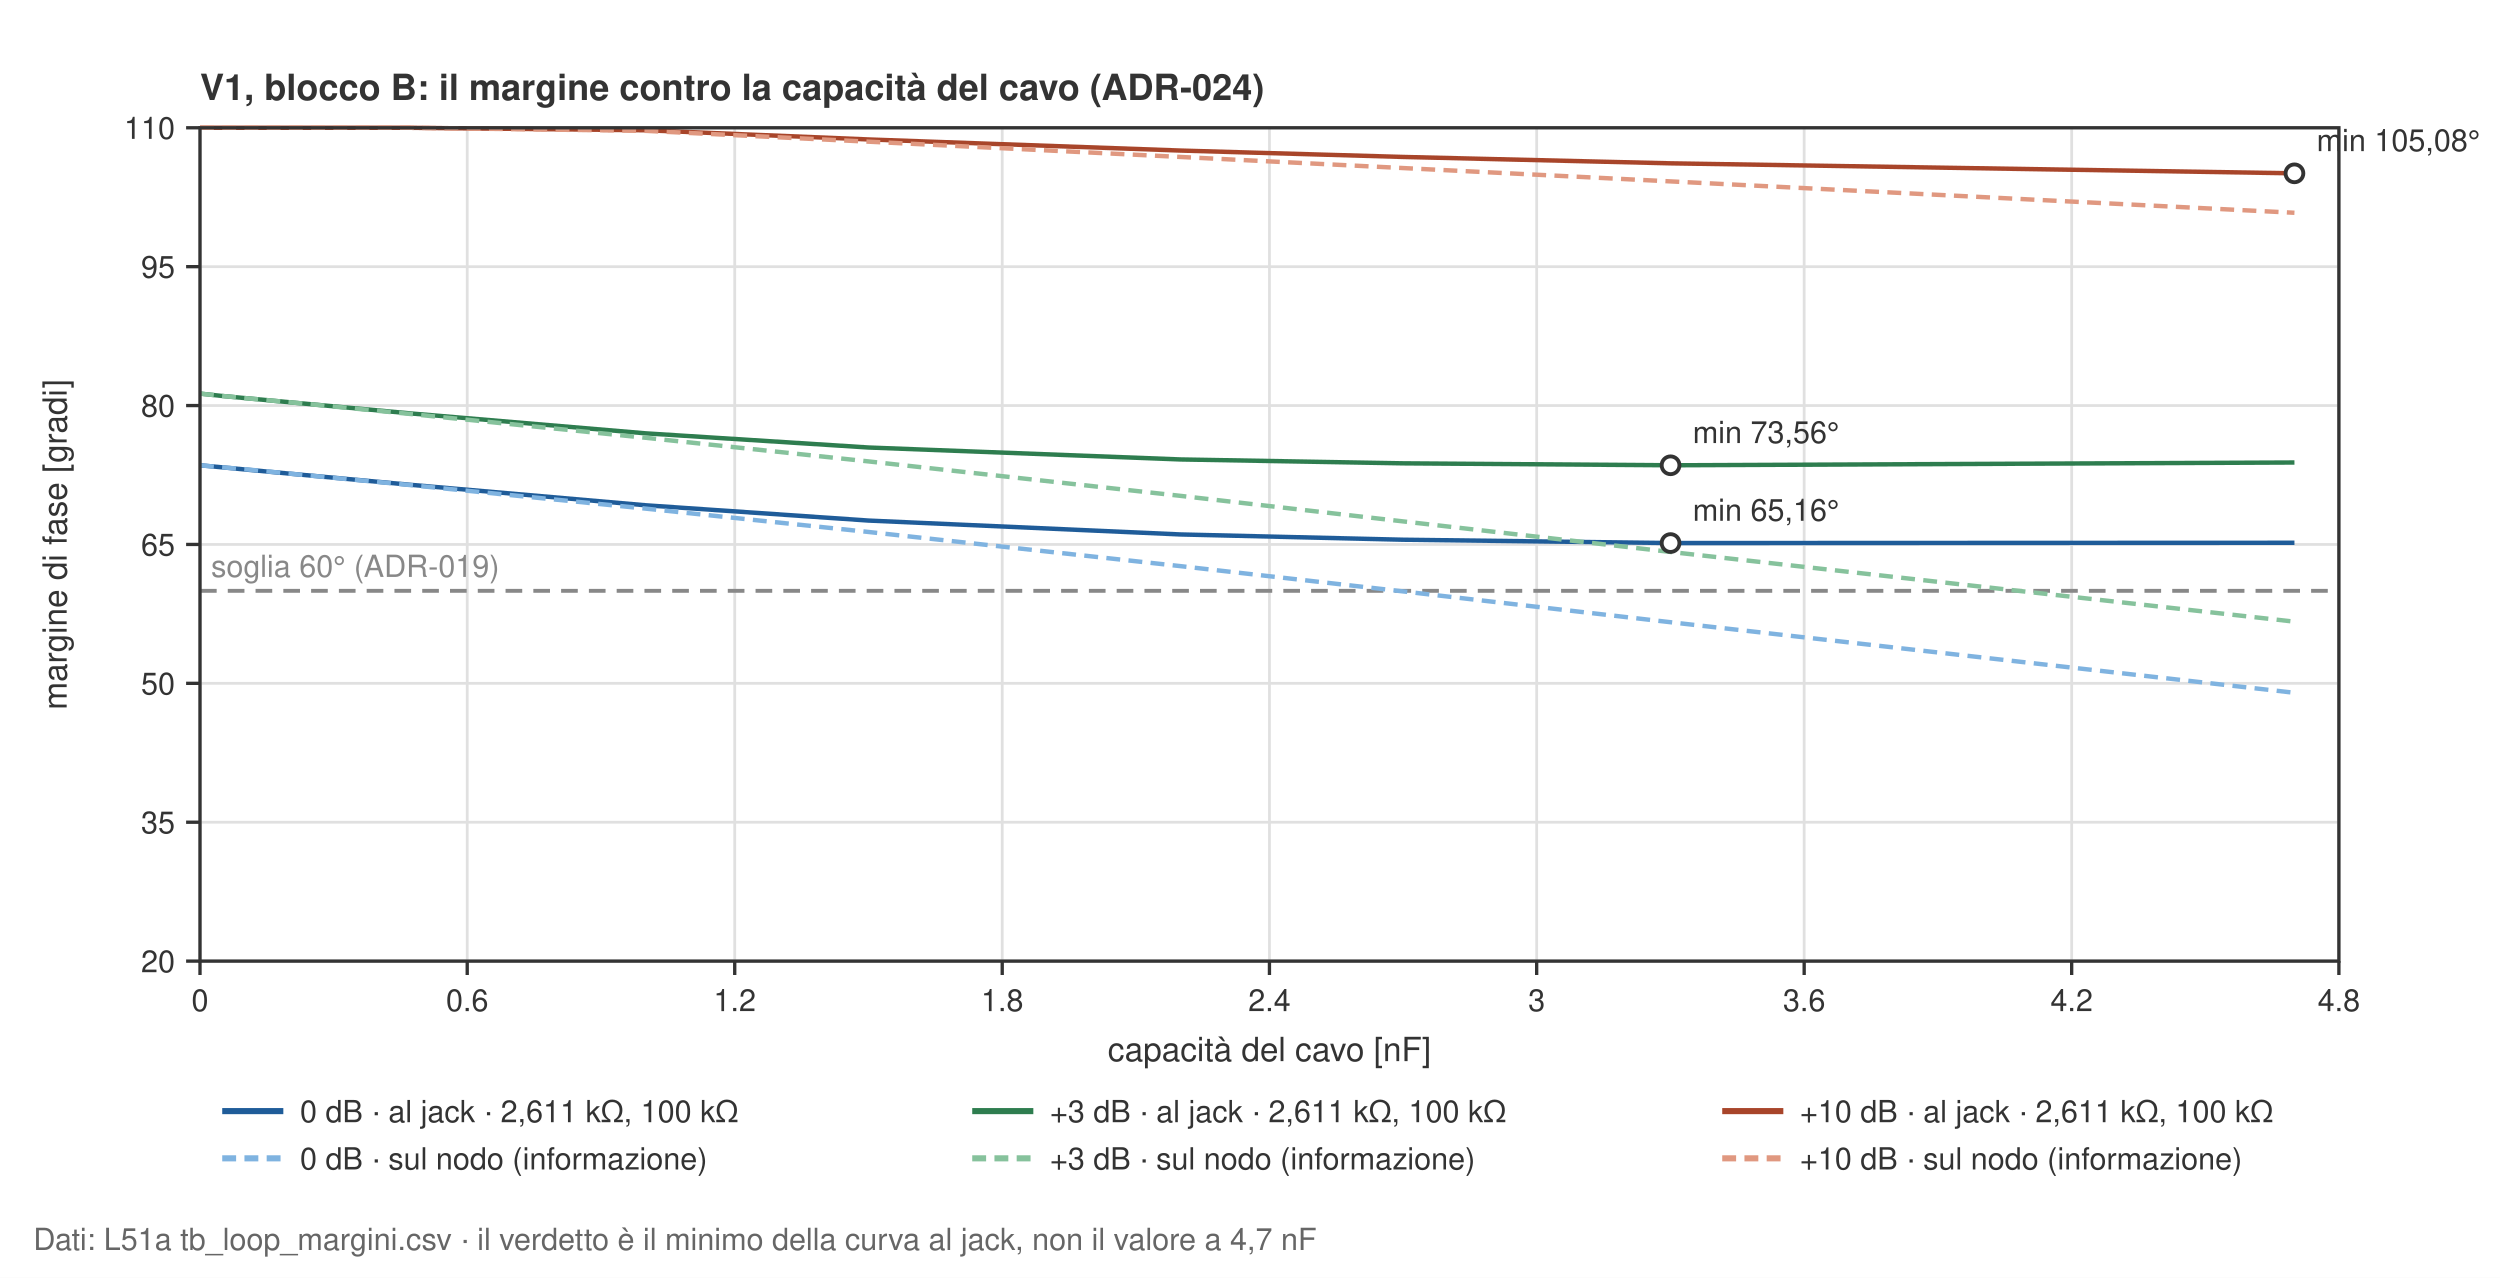
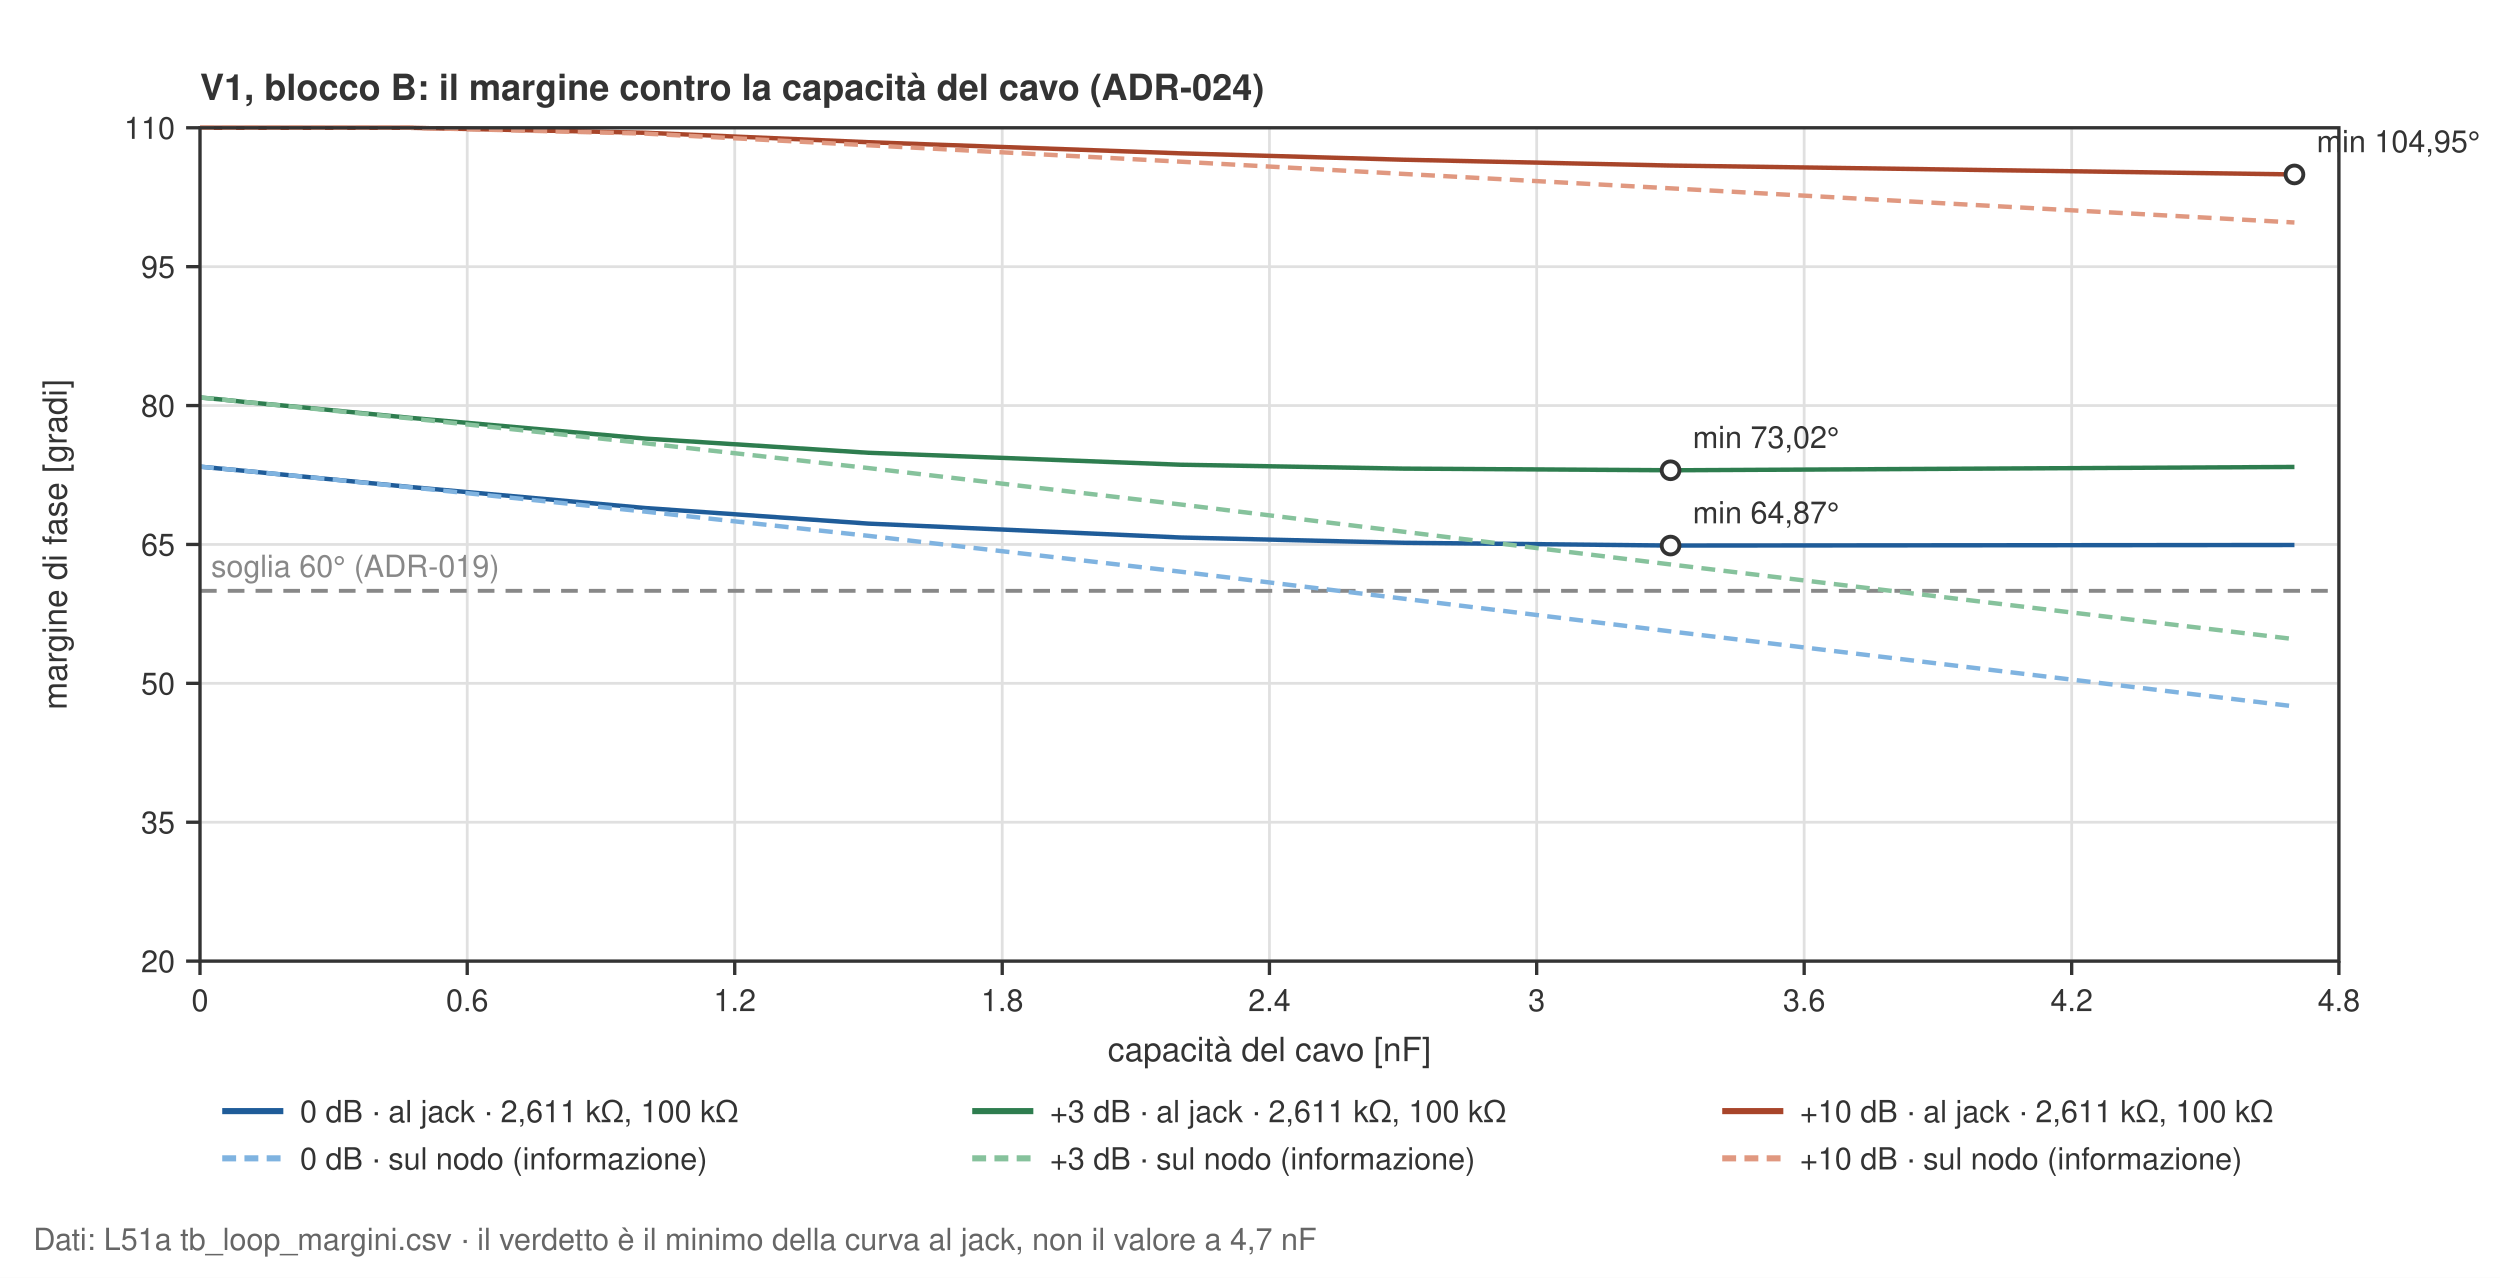
<svg xmlns="http://www.w3.org/2000/svg" width="900" height="460" viewBox="0 0 900 460" font-family="Helvetica, Arial, sans-serif">
  <rect width="900" height="460" fill="#ffffff" />
  <rect x="72" y="46" width="770" height="300" fill="#ffffff" stroke="none" />
  <line x1="72.0" y1="46" x2="72.0" y2="346" stroke="#e0e0e0" stroke-width="1" />
  <line x1="168.2" y1="46" x2="168.2" y2="346" stroke="#e0e0e0" stroke-width="1" />
  <line x1="264.5" y1="46" x2="264.5" y2="346" stroke="#e0e0e0" stroke-width="1" />
  <line x1="360.8" y1="46" x2="360.8" y2="346" stroke="#e0e0e0" stroke-width="1" />
  <line x1="457.0" y1="46" x2="457.0" y2="346" stroke="#e0e0e0" stroke-width="1" />
  <line x1="553.2" y1="46" x2="553.2" y2="346" stroke="#e0e0e0" stroke-width="1" />
  <line x1="649.5" y1="46" x2="649.5" y2="346" stroke="#e0e0e0" stroke-width="1" />
  <line x1="745.8" y1="46" x2="745.8" y2="346" stroke="#e0e0e0" stroke-width="1" />
  <line x1="842.0" y1="46" x2="842.0" y2="346" stroke="#e0e0e0" stroke-width="1" />
  <line x1="72" y1="346.0" x2="842" y2="346.0" stroke="#e0e0e0" stroke-width="1" />
  <line x1="72" y1="296.0" x2="842" y2="296.0" stroke="#e0e0e0" stroke-width="1" />
  <line x1="72" y1="246.0" x2="842" y2="246.0" stroke="#e0e0e0" stroke-width="1" />
  <line x1="72" y1="196.0" x2="842" y2="196.0" stroke="#e0e0e0" stroke-width="1" />
  <line x1="72" y1="146.0" x2="842" y2="146.0" stroke="#e0e0e0" stroke-width="1" />
  <line x1="72" y1="96.0" x2="842" y2="96.0" stroke="#e0e0e0" stroke-width="1" />
  <line x1="72" y1="46.0" x2="842" y2="46.0" stroke="#e0e0e0" stroke-width="1" />
  <line x1="72" y1="212.7" x2="842" y2="212.7" stroke="#888888" stroke-width="1.4" stroke-dasharray="6,4" />
  <text x="76" y="207.7" text-anchor="start" font-size="11" fill="#888888">soglia 60° (ADR-019)</text>
-   <polyline points="72.0,167.5 79.5,168.2 88.0,169.0 107.3,170.8 147.4,174.5 232.4,181.9 312.6,187.4 424.9,192.4 505.1,194.3 601.4,195.5 826.0,195.4" fill="none" stroke="#1f5c99" stroke-width="1.6" stroke-linejoin="round" />
-   <polyline points="72.0,167.5 79.5,168.2 88.0,168.9 107.3,170.8 147.4,174.6 232.4,183.1 312.6,191.5 424.9,203.8 505.1,212.9 601.4,224.0 826.0,249.4" fill="none" stroke="#7fb3e0" stroke-width="1.6" stroke-dasharray="5,3" stroke-linejoin="round" />
-   <polyline points="72.0,141.7 79.5,142.5 88.0,143.3 107.3,145.1 147.4,148.8 232.4,156.0 312.6,161.1 424.9,165.4 505.1,166.8 601.4,167.5 826.0,166.5" fill="none" stroke="#2e7d4f" stroke-width="1.6" stroke-linejoin="round" />
-   <polyline points="72.0,141.7 79.5,142.5 88.0,143.3 107.3,145.1 147.4,149.0 232.4,157.6 312.6,166.1 424.9,178.5 505.1,187.7 601.4,198.7 826.0,223.8" fill="none" stroke="#86c29c" stroke-width="1.6" stroke-dasharray="5,3" stroke-linejoin="round" />
-   <polyline points="72.0,46.0 79.5,46.0 88.0,46.0 107.3,46.0 147.4,46.0 232.4,46.9 312.6,50.2 424.9,54.2 505.1,56.5 601.4,58.8 826.0,62.4" fill="none" stroke="#a8452a" stroke-width="1.6" stroke-linejoin="round" />
-   <polyline points="72.0,46.0 79.5,46.0 88.0,46.0 107.3,46.0 147.4,46.0 232.4,47.1 312.6,51.0 424.9,56.5 505.1,60.5 601.4,65.3 826.0,76.6" fill="none" stroke="#e09880" stroke-width="1.6" stroke-dasharray="5,3" stroke-linejoin="round" />
-   <circle cx="601.4" cy="195.5" r="3.2" fill="#ffffff" stroke="#333333" stroke-width="1.4" />
-   <text x="609.4" y="187.5" text-anchor="start" font-size="11" fill="#333333">min 65,16°</text>
-   <circle cx="601.4" cy="167.5" r="3.2" fill="#ffffff" stroke="#333333" stroke-width="1.4" />
-   <text x="609.4" y="159.5" text-anchor="start" font-size="11" fill="#333333">min 73,56°</text>
-   <circle cx="826.0" cy="62.4" r="3.2" fill="#ffffff" stroke="#333333" stroke-width="1.4" />
-   <text x="834.0" y="54.4" text-anchor="start" font-size="11" fill="#333333">min 105,08°</text>
+   <polyline points="72.0,168.0 79.5,168.7 88.0,169.5 107.3,171.4 147.4,175.3 232.4,182.9 312.6,188.5 424.9,193.5 505.1,195.4 601.4,196.4 826.0,196.2" fill="none" stroke="#1f5c99" stroke-width="1.6" stroke-linejoin="round" />
+   <polyline points="72.0,168.0 79.5,168.7 88.0,169.5 107.3,171.4 147.4,175.4 232.4,184.2 312.6,192.9 424.9,205.8 505.1,215.5 601.4,227.3 826.0,254.3" fill="none" stroke="#7fb3e0" stroke-width="1.6" stroke-dasharray="5,3" stroke-linejoin="round" />
+   <polyline points="72.0,143.1 79.5,143.8 88.0,144.7 107.3,146.5 147.4,150.4 232.4,157.9 312.6,163.0 424.9,167.3 505.1,168.7 601.4,169.3 826.0,168.1" fill="none" stroke="#2e7d4f" stroke-width="1.6" stroke-linejoin="round" />
+   <polyline points="72.0,143.1 79.5,143.8 88.0,144.7 107.3,146.6 147.4,150.6 232.4,159.6 312.6,168.5 424.9,181.6 505.1,191.4 601.4,203.2 826.0,230.1" fill="none" stroke="#86c29c" stroke-width="1.6" stroke-dasharray="5,3" stroke-linejoin="round" />
+   <polyline points="72.0,46.0 79.5,46.0 88.0,46.0 107.3,46.0 147.4,46.0 232.4,47.8 312.6,51.2 424.9,55.2 505.1,57.5 601.4,59.6 826.0,62.8" fill="none" stroke="#a8452a" stroke-width="1.6" stroke-linejoin="round" />
+   <polyline points="72.0,46.0 79.5,46.0 88.0,46.0 107.3,46.0 147.4,46.0 232.4,48.1 312.6,52.3 424.9,58.2 505.1,62.6 601.4,67.8 826.0,80.1" fill="none" stroke="#e09880" stroke-width="1.6" stroke-dasharray="5,3" stroke-linejoin="round" />
+   <circle cx="601.4" cy="196.4" r="3.2" fill="#ffffff" stroke="#333333" stroke-width="1.4" />
+   <text x="609.4" y="188.4" text-anchor="start" font-size="11" fill="#333333">min 64,87°</text>
+   <circle cx="601.4" cy="169.3" r="3.2" fill="#ffffff" stroke="#333333" stroke-width="1.4" />
+   <text x="609.4" y="161.3" text-anchor="start" font-size="11" fill="#333333">min 73,02°</text>
+   <circle cx="826.0" cy="62.8" r="3.2" fill="#ffffff" stroke="#333333" stroke-width="1.4" />
+   <text x="834.0" y="54.8" text-anchor="start" font-size="11" fill="#333333">min 104,95°</text>
  <rect x="72" y="46" width="770" height="300" fill="none" stroke="#333333" stroke-width="1.2" />
  <line x1="72.0" y1="346" x2="72.0" y2="351" stroke="#333333" stroke-width="1.2" />
  <text x="72.0" y="364" text-anchor="middle" font-size="11" fill="#333333">0</text>
  <line x1="168.2" y1="346" x2="168.2" y2="351" stroke="#333333" stroke-width="1.2" />
  <text x="168.2" y="364" text-anchor="middle" font-size="11" fill="#333333">0.6</text>
  <line x1="264.5" y1="346" x2="264.5" y2="351" stroke="#333333" stroke-width="1.2" />
  <text x="264.5" y="364" text-anchor="middle" font-size="11" fill="#333333">1.2</text>
  <line x1="360.8" y1="346" x2="360.8" y2="351" stroke="#333333" stroke-width="1.2" />
  <text x="360.8" y="364" text-anchor="middle" font-size="11" fill="#333333">1.8</text>
  <line x1="457.0" y1="346" x2="457.0" y2="351" stroke="#333333" stroke-width="1.2" />
  <text x="457.0" y="364" text-anchor="middle" font-size="11" fill="#333333">2.4</text>
  <line x1="553.2" y1="346" x2="553.2" y2="351" stroke="#333333" stroke-width="1.2" />
  <text x="553.2" y="364" text-anchor="middle" font-size="11" fill="#333333">3</text>
  <line x1="649.5" y1="346" x2="649.5" y2="351" stroke="#333333" stroke-width="1.2" />
  <text x="649.5" y="364" text-anchor="middle" font-size="11" fill="#333333">3.6</text>
  <line x1="745.8" y1="346" x2="745.8" y2="351" stroke="#333333" stroke-width="1.2" />
  <text x="745.8" y="364" text-anchor="middle" font-size="11" fill="#333333">4.2</text>
  <line x1="842.0" y1="346" x2="842.0" y2="351" stroke="#333333" stroke-width="1.2" />
  <text x="842.0" y="364" text-anchor="middle" font-size="11" fill="#333333">4.8</text>
  <line x1="67" y1="346.0" x2="72" y2="346.0" stroke="#333333" stroke-width="1.2" />
  <text x="63" y="350.0" text-anchor="end" font-size="11" fill="#333333">20</text>
  <line x1="67" y1="296.0" x2="72" y2="296.0" stroke="#333333" stroke-width="1.2" />
  <text x="63" y="300.0" text-anchor="end" font-size="11" fill="#333333">35</text>
  <line x1="67" y1="246.0" x2="72" y2="246.0" stroke="#333333" stroke-width="1.2" />
  <text x="63" y="250.0" text-anchor="end" font-size="11" fill="#333333">50</text>
  <line x1="67" y1="196.0" x2="72" y2="196.0" stroke="#333333" stroke-width="1.2" />
  <text x="63" y="200.0" text-anchor="end" font-size="11" fill="#333333">65</text>
  <line x1="67" y1="146.0" x2="72" y2="146.0" stroke="#333333" stroke-width="1.2" />
  <text x="63" y="150.0" text-anchor="end" font-size="11" fill="#333333">80</text>
  <line x1="67" y1="96.0" x2="72" y2="96.0" stroke="#333333" stroke-width="1.2" />
  <text x="63" y="100.0" text-anchor="end" font-size="11" fill="#333333">95</text>
  <line x1="67" y1="46.0" x2="72" y2="46.0" stroke="#333333" stroke-width="1.2" />
  <text x="63" y="50.0" text-anchor="end" font-size="11" fill="#333333">110</text>
  <text x="24" y="196.0" text-anchor="middle" font-size="12" fill="#333333" transform="rotate(-90 24 196.0)">margine di fase [gradi]</text>
  <text x="457.0" y="382" text-anchor="middle" font-size="12" fill="#333333">capacità del cavo [nF]</text>
  <text x="72" y="36" font-size="13" font-weight="600" fill="#333333">V1, blocco B: il margine contro la capacità del cavo (ADR-024)</text>
  <line x1="80" y1="400" x2="102" y2="400" stroke="#1f5c99" stroke-width="2.2" />
  <text x="108" y="404" font-size="11" fill="#333333">0 dB · al jack · 2,611 kΩ, 100 kΩ</text>
  <line x1="80" y1="417" x2="102" y2="417" stroke="#7fb3e0" stroke-width="2.2" stroke-dasharray="5,3" />
  <text x="108" y="421" font-size="11" fill="#333333">0 dB · sul nodo (informazione)</text>
  <line x1="350" y1="400" x2="372" y2="400" stroke="#2e7d4f" stroke-width="2.2" />
  <text x="378" y="404" font-size="11" fill="#333333">+3 dB · al jack · 2,611 kΩ, 100 kΩ</text>
  <line x1="350" y1="417" x2="372" y2="417" stroke="#86c29c" stroke-width="2.2" stroke-dasharray="5,3" />
  <text x="378" y="421" font-size="11" fill="#333333">+3 dB · sul nodo (informazione)</text>
  <line x1="620" y1="400" x2="642" y2="400" stroke="#a8452a" stroke-width="2.2" />
  <text x="648" y="404" font-size="11" fill="#333333">+10 dB · al jack · 2,611 kΩ, 100 kΩ</text>
  <line x1="620" y1="417" x2="642" y2="417" stroke="#e09880" stroke-width="2.2" stroke-dasharray="5,3" />
  <text x="648" y="421" font-size="11" fill="#333333">+10 dB · sul nodo (informazione)</text>
  <text x="12" y="450" font-size="11" fill="#666666">Dati: L51a tb_loop_margini.csv · il verdetto è il minimo della curva al jack, non il valore a 4,7 nF</text>
</svg>
